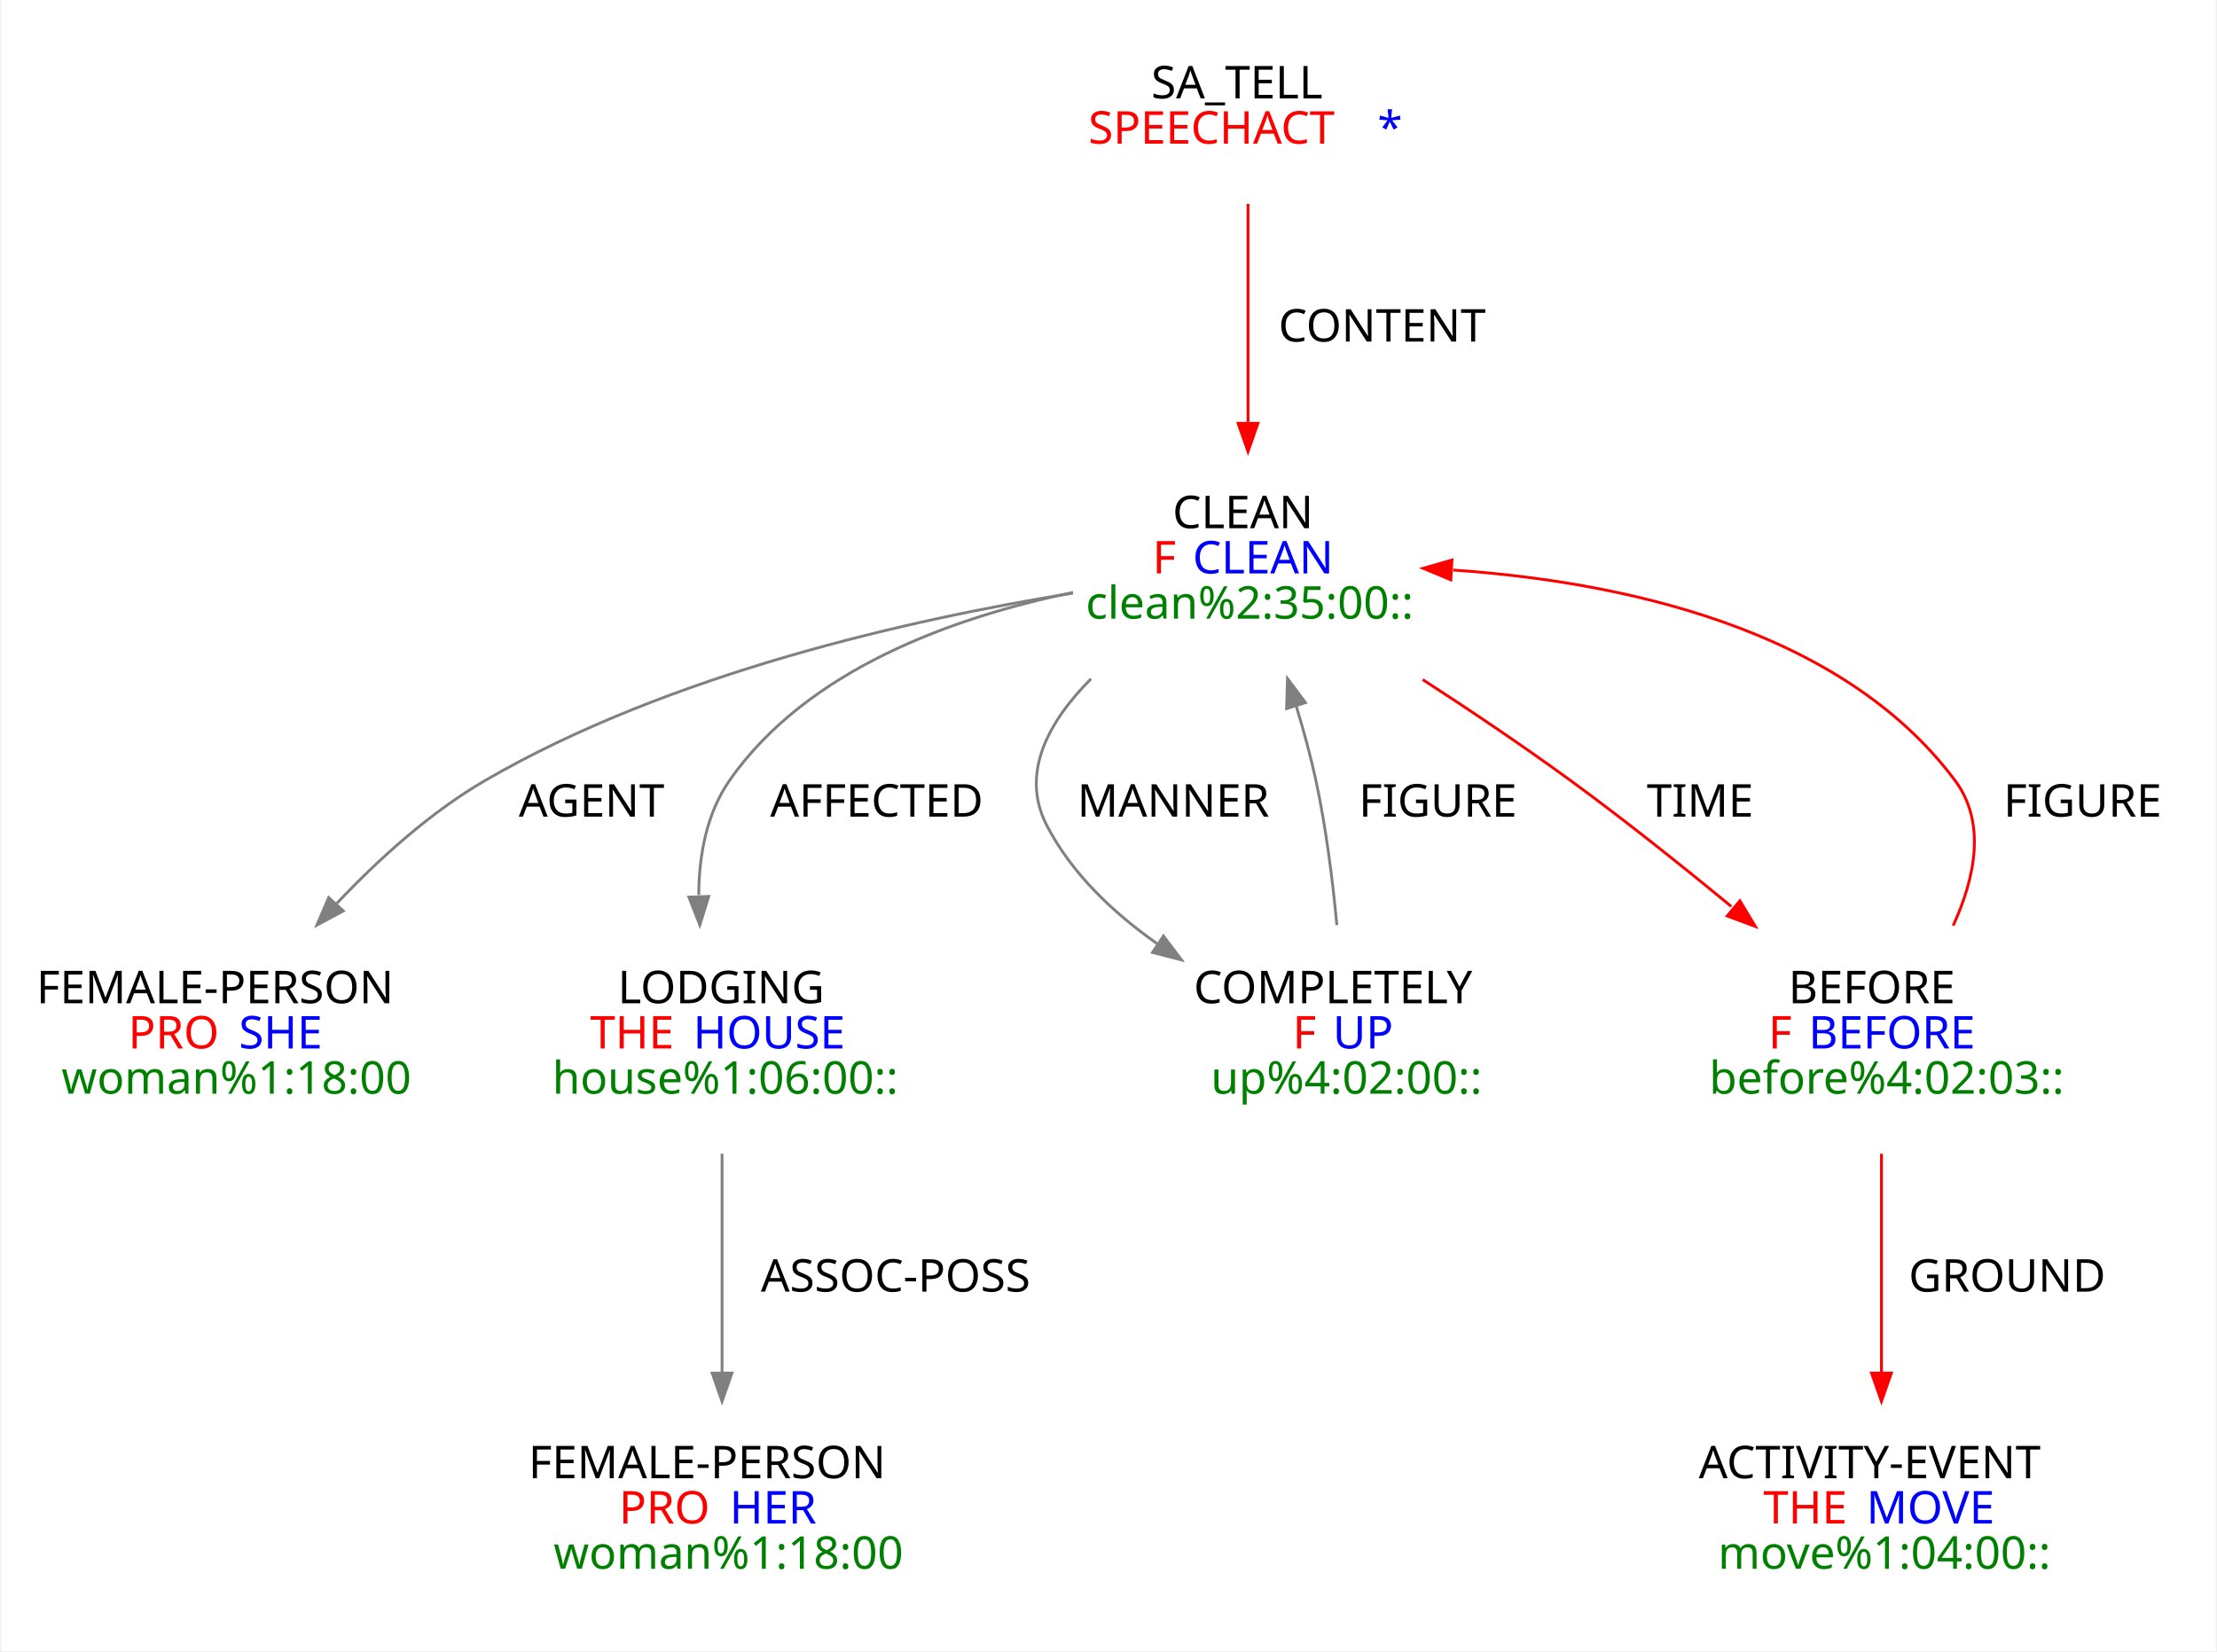
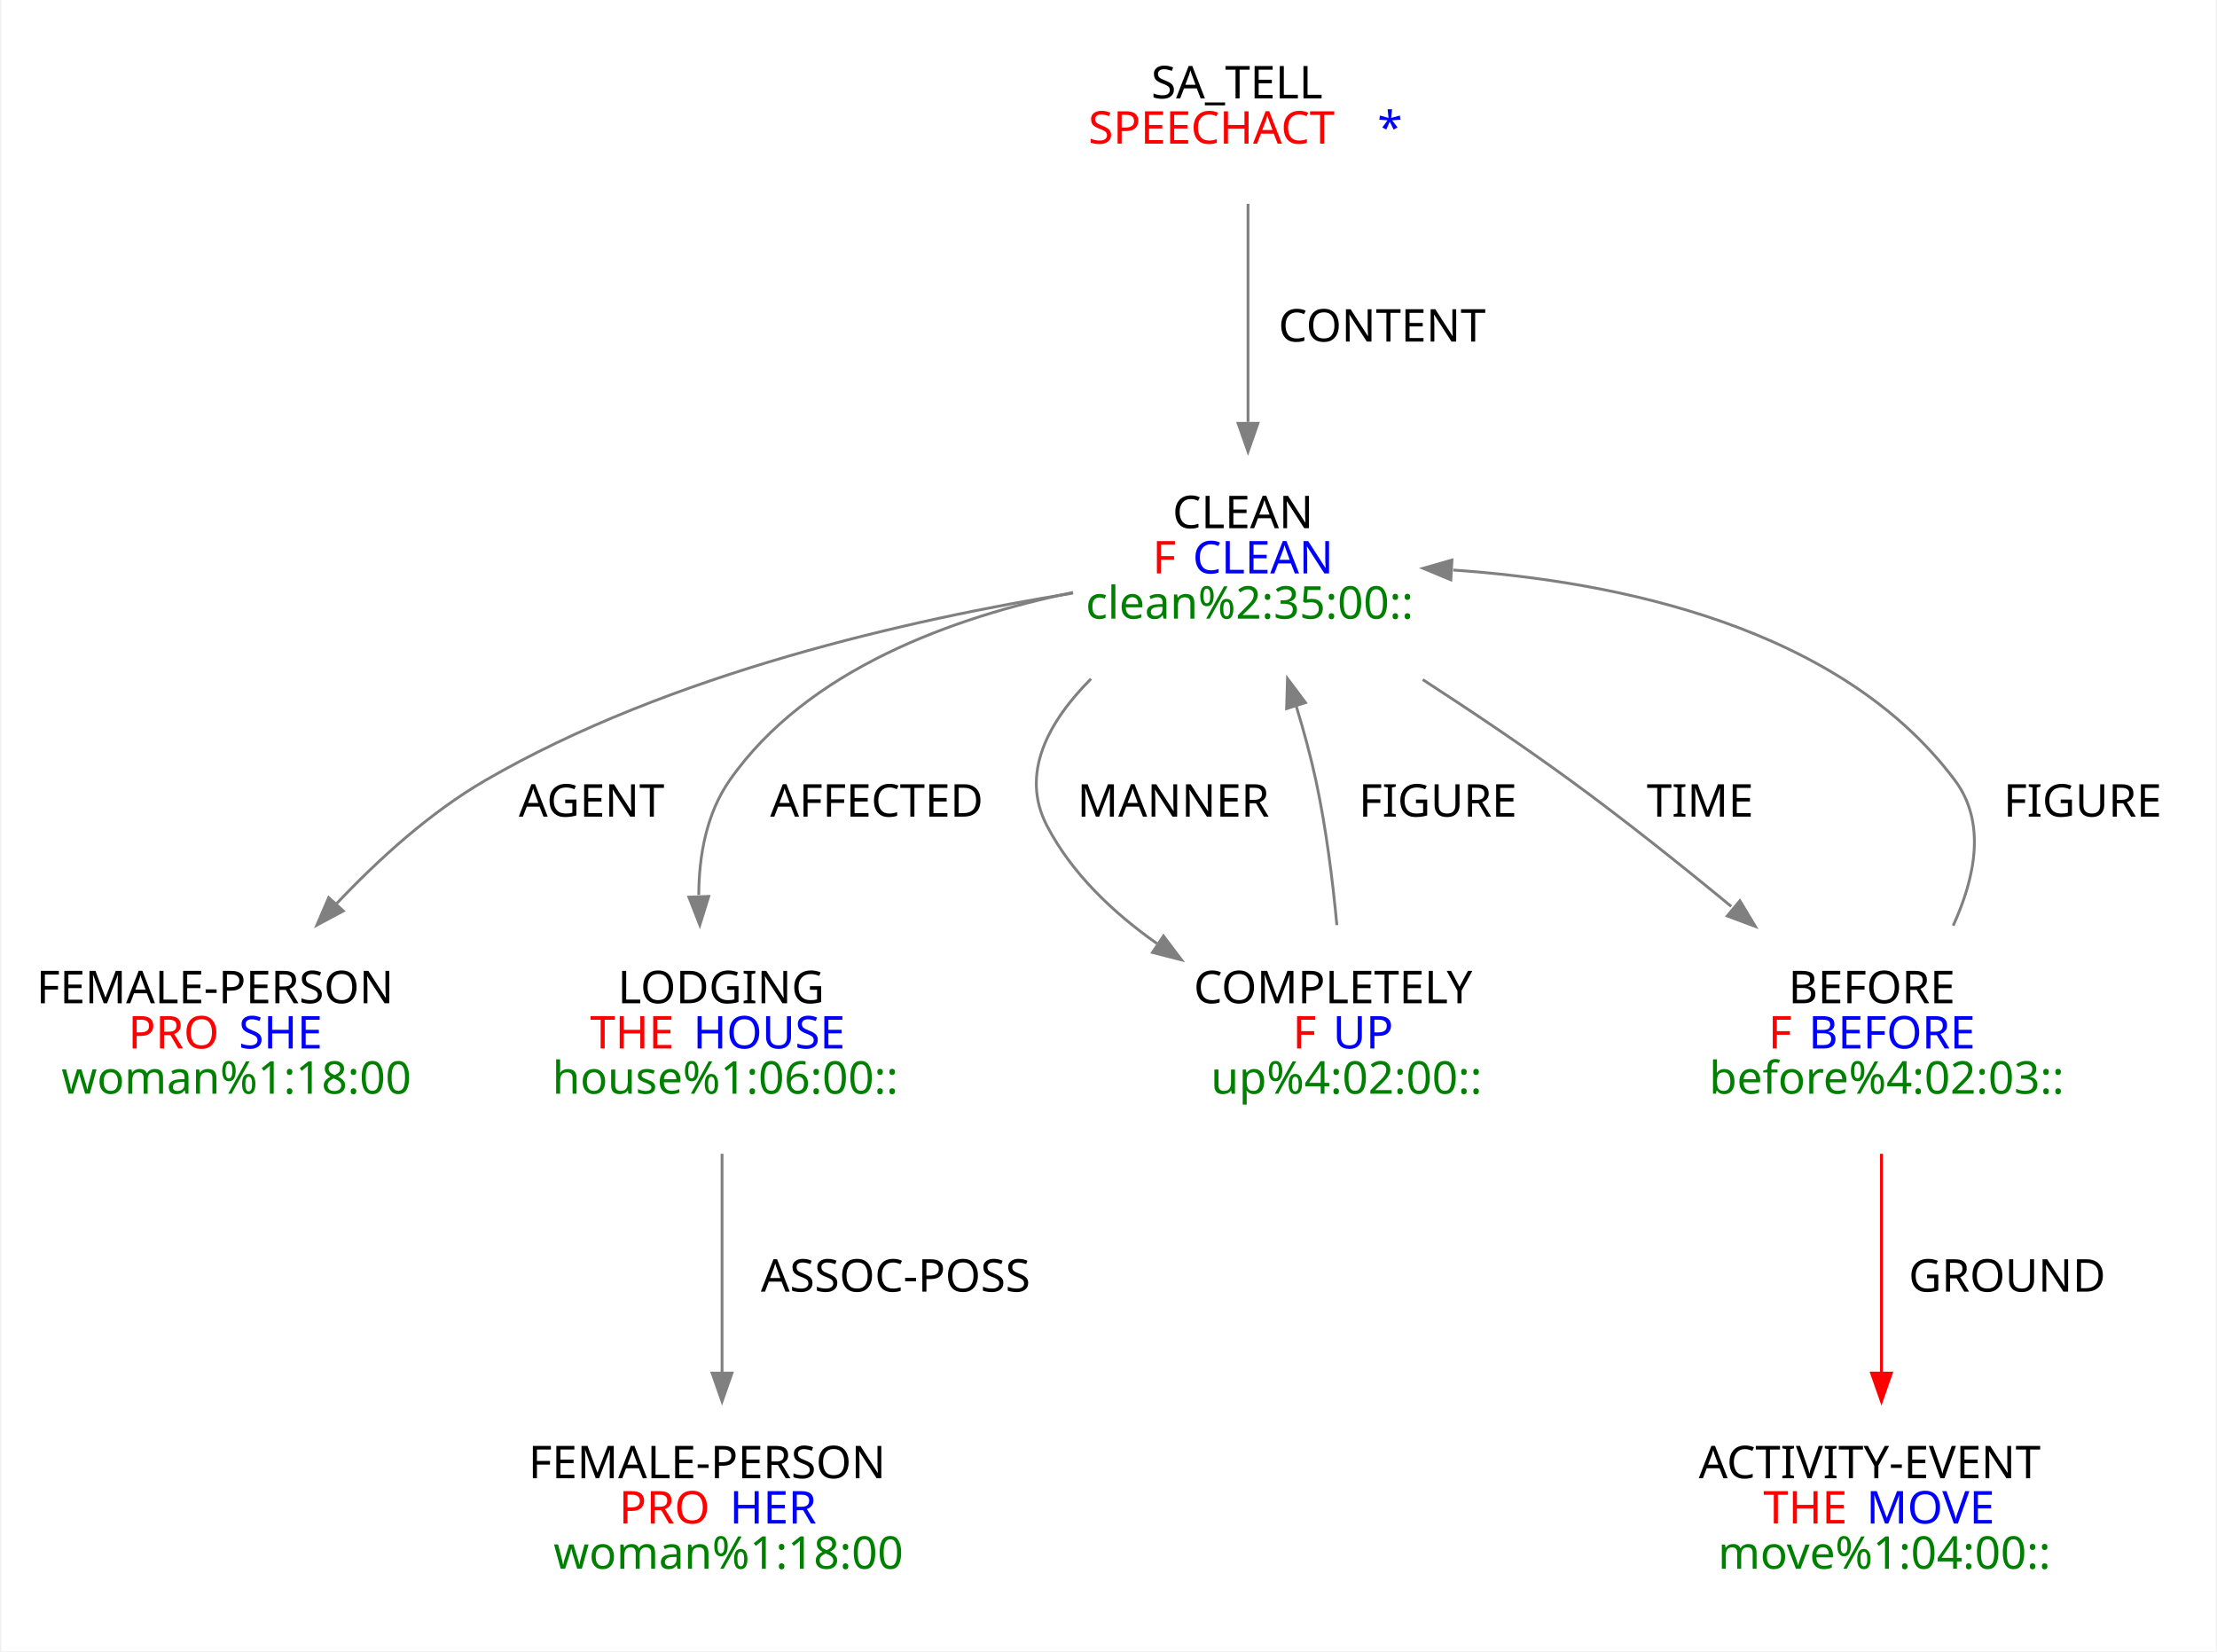
<svg xmlns="http://www.w3.org/2000/svg" xmlns:xlink="http://www.w3.org/1999/xlink" width="392pt" height="292pt" viewBox="0.00 0.00 391.56 292.00">
  <g id="graph0" class="graph" transform="scale(1 1) rotate(0) translate(4 288)">
    <polygon fill="white" stroke="transparent" points="-4,4 -4,-288 387.56,-288 387.56,4 -4,4" />
    <g id="node1" class="node">
      <g id="a_node1">
        <a xlink:href="http://trips.ihmc.us/lexicon/data/ONT::SA_TELL.xml" xlink:title="&lt;font color=&quot;green&quot;&gt;&lt;br /&gt;&lt;/font&gt; &lt;font color=&quot;black&quot;&gt;SA_TELL&lt;/font&gt; &lt;font color=&quot;green&quot;&gt;&lt;br /&gt;&lt;/font&gt; &lt;font color=&quot;red&quot;&gt;SPEECHACT&lt;/font&gt; &lt;font color=&quot;blue&quot;&gt;* &lt;/font&gt; &lt;font color=&quot;green&quot;&gt;&lt;br /&gt; &lt;/font&gt;">
          <text text-anchor="start" x="197.11" y="-270.6" font-family="Work Sans" font-size="8.00"> </text>
          <text text-anchor="start" x="199.33" y="-270.6" font-family="Work Sans" font-size="8.00">SA_TELL</text>
          <text text-anchor="start" x="233.57" y="-270.6" font-family="Work Sans" font-size="8.00"> </text>
          <text text-anchor="start" x="186" y="-262.6" font-family="Work Sans" font-size="8.00"> </text>
          <text text-anchor="start" x="188.22" y="-262.6" font-family="Work Sans" font-size="8.00" fill="red">SPEECHACT</text>
          <text text-anchor="start" x="237.12" y="-262.6" font-family="Work Sans" font-size="8.00"> </text>
          <text text-anchor="start" x="239.34" y="-262.6" font-family="Work Sans" font-size="8.00" fill="blue">* </text>
          <text text-anchor="start" x="244.68" y="-262.6" font-family="Work Sans" font-size="8.00"> </text>
          <text text-anchor="start" x="215.34" y="-254.6" font-family="Work Sans" font-size="8.00" fill="green"> </text>
        </a>
      </g>
    </g>
    <g id="node2" class="node">
      <g id="a_node2">
        <a xlink:href="http://trips.ihmc.us/lexicon/data/ONT::CLEAN.xml" xlink:title="&lt;font color=&quot;green&quot;&gt;&lt;br /&gt;&lt;/font&gt; &lt;font color=&quot;black&quot;&gt;CLEAN&lt;/font&gt; &lt;font color=&quot;green&quot;&gt;&lt;br /&gt;&lt;/font&gt; &lt;font color=&quot;red&quot;&gt;F&lt;/font&gt; &lt;font color=&quot;blue&quot;&gt;CLEAN&lt;/font&gt; &lt;font color=&quot;green&quot;&gt;&lt;br /&gt;&lt;/font&gt; &lt;font color=&quot;green&quot;&gt;clean%2:35:00::&lt;/font&gt; &lt;font color=&quot;green&quot;&gt;&lt;br /&gt; &lt;/font&gt;">
          <text text-anchor="start" x="200.89" y="-194.6" font-family="Work Sans" font-size="8.00"> </text>
          <text text-anchor="start" x="203.11" y="-194.6" font-family="Work Sans" font-size="8.00">CLEAN</text>
          <text text-anchor="start" x="229.79" y="-194.6" font-family="Work Sans" font-size="8.00"> </text>
          <text text-anchor="start" x="197.34" y="-186.6" font-family="Work Sans" font-size="8.00"> </text>
          <text text-anchor="start" x="199.56" y="-186.6" font-family="Work Sans" font-size="8.00" fill="red">F</text>
          <text text-anchor="start" x="204.45" y="-186.6" font-family="Work Sans" font-size="8.00"> </text>
          <text text-anchor="start" x="206.67" y="-186.6" font-family="Work Sans" font-size="8.00" fill="blue">CLEAN</text>
          <text text-anchor="start" x="233.34" y="-186.6" font-family="Work Sans" font-size="8.00"> </text>
          <text text-anchor="start" x="185.54" y="-178.6" font-family="Work Sans" font-size="8.00"> </text>
          <text text-anchor="start" x="187.76" y="-178.6" font-family="Work Sans" font-size="8.00" fill="green">clean%2:35:00::</text>
          <text text-anchor="start" x="245.14" y="-178.6" font-family="Work Sans" font-size="8.00"> </text>
          <text text-anchor="start" x="215.34" y="-170.6" font-family="Work Sans" font-size="8.00" fill="green"> </text>
        </a>
      </g>
    </g>
-     <g id="edge7" class="edge">
-       <path fill="none" stroke="red" stroke-width="0.5" d="M216.45,-251.96C216.45,-241.04 216.45,-226.02 216.45,-213.39" />
-       <polygon fill="red" stroke="red" stroke-width="0.5" points="218.2,-213.14 216.45,-208.14 214.7,-213.14 218.2,-213.14" />
+     <g id="edge6" class="edge">
+       <path fill="none" stroke="grey" stroke-width="0.5" d="M216.45,-251.96C216.45,-241.04 216.45,-226.02 216.45,-213.39" />
+       <polygon fill="grey" stroke="grey" stroke-width="0.5" points="218.2,-213.14 216.45,-208.14 214.7,-213.14 218.2,-213.14" />
      <text text-anchor="middle" x="240.16" y="-227.6" font-family="Work Sans" font-size="8.00"> CONTENT   </text>
    </g>
    <g id="node3" class="node">
      <g id="a_node3">
        <a xlink:href="http://trips.ihmc.us/lexicon/data/ONT::FEMALE-PERSON.xml" xlink:title="&lt;font color=&quot;green&quot;&gt;&lt;br /&gt;&lt;/font&gt; &lt;font color=&quot;black&quot;&gt;FEMALE-PERSON&lt;/font&gt; &lt;font color=&quot;green&quot;&gt;&lt;br /&gt;&lt;/font&gt; &lt;font color=&quot;red&quot;&gt;PRO&lt;/font&gt; &lt;font color=&quot;blue&quot;&gt;SHE&lt;/font&gt; &lt;font color=&quot;green&quot;&gt;&lt;br /&gt;&lt;/font&gt; &lt;font color=&quot;green&quot;&gt;woman%1:18:00&lt;/font&gt; &lt;font color=&quot;green&quot;&gt;&lt;br /&gt; &lt;/font&gt;">
          <text text-anchor="start" x="0" y="-110.6" font-family="Work Sans" font-size="8.00"> </text>
          <text text-anchor="start" x="2.22" y="-110.6" font-family="Work Sans" font-size="8.00">FEMALE-PERSON</text>
          <text text-anchor="start" x="70.68" y="-110.6" font-family="Work Sans" font-size="8.00"> </text>
          <text text-anchor="start" x="16.22" y="-102.6" font-family="Work Sans" font-size="8.00"> </text>
          <text text-anchor="start" x="18.45" y="-102.6" font-family="Work Sans" font-size="8.00" fill="red">PRO</text>
          <text text-anchor="start" x="35.78" y="-102.6" font-family="Work Sans" font-size="8.00"> </text>
          <text text-anchor="start" x="38.01" y="-102.6" font-family="Work Sans" font-size="8.00" fill="blue">SHE</text>
          <text text-anchor="start" x="54.46" y="-102.6" font-family="Work Sans" font-size="8.00"> </text>
          <text text-anchor="start" x="4.43" y="-94.6" font-family="Work Sans" font-size="8.00"> </text>
          <text text-anchor="start" x="6.65" y="-94.6" font-family="Work Sans" font-size="8.00" fill="green">woman%1:18:00</text>
          <text text-anchor="start" x="66.25" y="-94.6" font-family="Work Sans" font-size="8.00"> </text>
          <text text-anchor="start" x="35.34" y="-86.6" font-family="Work Sans" font-size="8.00" fill="green"> </text>
        </a>
      </g>
    </g>
-     <g id="edge1" class="edge">
+     <g id="edge3" class="edge">
      <path fill="none" stroke="grey" stroke-width="0.5" d="M185.51,-183.13C156.98,-178.53 114.23,-168.95 81.58,-150 71.88,-144.37 62.78,-136.14 55.33,-128.25" />
      <polygon fill="grey" stroke="grey" stroke-width="0.5" points="56.48,-126.92 51.81,-124.42 53.9,-129.28 56.48,-126.92" />
      <text text-anchor="middle" x="100.39" y="-143.6" font-family="Work Sans" font-size="8.00"> AGENT   </text>
    </g>
    <g id="node4" class="node">
      <g id="a_node4">
        <a xlink:href="http://trips.ihmc.us/lexicon/data/ONT::LODGING.xml" xlink:title="&lt;font color=&quot;green&quot;&gt;&lt;br /&gt;&lt;/font&gt; &lt;font color=&quot;black&quot;&gt;LODGING&lt;/font&gt; &lt;font color=&quot;green&quot;&gt;&lt;br /&gt;&lt;/font&gt; &lt;font color=&quot;red&quot;&gt;THE&lt;/font&gt; &lt;font color=&quot;blue&quot;&gt;HOUSE&lt;/font&gt; &lt;font color=&quot;green&quot;&gt;&lt;br /&gt;&lt;/font&gt; &lt;font color=&quot;green&quot;&gt;house%1:06:00::&lt;/font&gt; &lt;font color=&quot;green&quot;&gt;&lt;br /&gt; &lt;/font&gt;">
          <text text-anchor="start" x="102.78" y="-110.6" font-family="Work Sans" font-size="8.00"> </text>
          <text text-anchor="start" x="105" y="-110.6" font-family="Work Sans" font-size="8.00">LODGING</text>
          <text text-anchor="start" x="141.9" y="-110.6" font-family="Work Sans" font-size="8.00"> </text>
          <text text-anchor="start" x="97.89" y="-102.6" font-family="Work Sans" font-size="8.00"> </text>
          <text text-anchor="start" x="100.12" y="-102.6" font-family="Work Sans" font-size="8.00" fill="red">THE</text>
          <text text-anchor="start" x="116.12" y="-102.6" font-family="Work Sans" font-size="8.00"> </text>
          <text text-anchor="start" x="118.34" y="-102.6" font-family="Work Sans" font-size="8.00" fill="blue">HOUSE</text>
          <text text-anchor="start" x="146.79" y="-102.6" font-family="Work Sans" font-size="8.00"> </text>
          <text text-anchor="start" x="91.21" y="-94.6" font-family="Work Sans" font-size="8.00"> </text>
          <text text-anchor="start" x="93.43" y="-94.6" font-family="Work Sans" font-size="8.00" fill="green">house%1:06:00::</text>
          <text text-anchor="start" x="153.47" y="-94.6" font-family="Work Sans" font-size="8.00"> </text>
          <text text-anchor="start" x="122.34" y="-86.6" font-family="Work Sans" font-size="8.00" fill="green"> </text>
        </a>
      </g>
    </g>
    <g id="edge2" class="edge">
      <path fill="none" stroke="grey" stroke-width="0.5" d="M185.5,-183.24C164.64,-178.94 138.51,-169.72 124.78,-150 120.72,-144.17 119.37,-136.82 119.33,-129.75" />
      <polygon fill="grey" stroke="grey" stroke-width="0.5" points="121.09,-129.49 119.52,-124.43 117.59,-129.36 121.09,-129.49" />
      <text text-anchor="middle" x="150.79" y="-143.6" font-family="Work Sans" font-size="8.00"> AFFECTED   </text>
    </g>
    <g id="node6" class="node">
      <g id="a_node6">
        <a xlink:href="http://trips.ihmc.us/lexicon/data/ONT::COMPLETELY.xml" xlink:title="&lt;font color=&quot;green&quot;&gt;&lt;br /&gt;&lt;/font&gt; &lt;font color=&quot;black&quot;&gt;COMPLETELY&lt;/font&gt; &lt;font color=&quot;green&quot;&gt;&lt;br /&gt;&lt;/font&gt; &lt;font color=&quot;red&quot;&gt;F&lt;/font&gt; &lt;font color=&quot;blue&quot;&gt;UP&lt;/font&gt; &lt;font color=&quot;green&quot;&gt;&lt;br /&gt;&lt;/font&gt; &lt;font color=&quot;green&quot;&gt;up%4:02:00::&lt;/font&gt; &lt;font color=&quot;green&quot;&gt;&lt;br /&gt; &lt;/font&gt;">
          <text text-anchor="start" x="204.63" y="-110.6" font-family="Work Sans" font-size="8.00"> </text>
          <text text-anchor="start" x="206.85" y="-110.6" font-family="Work Sans" font-size="8.00">COMPLETELY</text>
          <text text-anchor="start" x="260.05" y="-110.6" font-family="Work Sans" font-size="8.00"> </text>
          <text text-anchor="start" x="222.12" y="-102.6" font-family="Work Sans" font-size="8.00"> </text>
          <text text-anchor="start" x="224.34" y="-102.6" font-family="Work Sans" font-size="8.00" fill="red">F</text>
          <text text-anchor="start" x="229.23" y="-102.6" font-family="Work Sans" font-size="8.00"> </text>
          <text text-anchor="start" x="231.45" y="-102.6" font-family="Work Sans" font-size="8.00" fill="blue">UP</text>
          <text text-anchor="start" x="242.56" y="-102.6" font-family="Work Sans" font-size="8.00"> </text>
          <text text-anchor="start" x="207.65" y="-94.6" font-family="Work Sans" font-size="8.00"> </text>
          <text text-anchor="start" x="209.88" y="-94.6" font-family="Work Sans" font-size="8.00" fill="green">up%4:02:00::</text>
          <text text-anchor="start" x="257.03" y="-94.6" font-family="Work Sans" font-size="8.00"> </text>
          <text text-anchor="start" x="232.34" y="-86.6" font-family="Work Sans" font-size="8.00" fill="green"> </text>
        </a>
      </g>
    </g>
-     <g id="edge9" class="edge">
+     <g id="edge5" class="edge">
      <path fill="none" stroke="grey" stroke-width="0.5" d="M188.69,-167.97C181.1,-160.34 176.12,-151.19 180.89,-142 185.27,-133.56 192.56,-126.64 200.34,-121.16" />
      <polygon fill="grey" stroke="grey" stroke-width="0.5" points="201.5,-122.49 204.69,-118.26 199.56,-119.58 201.5,-122.49" />
      <text text-anchor="middle" x="203.23" y="-143.6" font-family="Work Sans" font-size="8.00"> MANNER   </text>
    </g>
    <g id="node7" class="node">
      <g id="a_node7">
        <a xlink:href="http://trips.ihmc.us/lexicon/data/ONT::BEFORE.xml" xlink:title="&lt;font color=&quot;green&quot;&gt;&lt;br /&gt;&lt;/font&gt; &lt;font color=&quot;black&quot;&gt;BEFORE&lt;/font&gt; &lt;font color=&quot;green&quot;&gt;&lt;br /&gt;&lt;/font&gt; &lt;font color=&quot;red&quot;&gt;F&lt;/font&gt; &lt;font color=&quot;blue&quot;&gt;BEFORE&lt;/font&gt; &lt;font color=&quot;green&quot;&gt;&lt;br /&gt;&lt;/font&gt; &lt;font color=&quot;green&quot;&gt;before%4:02:03::&lt;/font&gt; &lt;font color=&quot;green&quot;&gt;&lt;br /&gt; &lt;/font&gt;">
          <text text-anchor="start" x="309.78" y="-110.6" font-family="Work Sans" font-size="8.00"> </text>
          <text text-anchor="start" x="312" y="-110.6" font-family="Work Sans" font-size="8.00">BEFORE</text>
          <text text-anchor="start" x="344.9" y="-110.6" font-family="Work Sans" font-size="8.00"> </text>
          <text text-anchor="start" x="306.23" y="-102.6" font-family="Work Sans" font-size="8.00"> </text>
          <text text-anchor="start" x="308.45" y="-102.6" font-family="Work Sans" font-size="8.00" fill="red">F</text>
          <text text-anchor="start" x="313.34" y="-102.6" font-family="Work Sans" font-size="8.00"> </text>
          <text text-anchor="start" x="315.56" y="-102.6" font-family="Work Sans" font-size="8.00" fill="blue">BEFORE</text>
          <text text-anchor="start" x="348.45" y="-102.6" font-family="Work Sans" font-size="8.00"> </text>
          <text text-anchor="start" x="295.76" y="-94.6" font-family="Work Sans" font-size="8.00"> </text>
          <text text-anchor="start" x="297.98" y="-94.6" font-family="Work Sans" font-size="8.00" fill="green">before%4:02:03::</text>
          <text text-anchor="start" x="358.92" y="-94.6" font-family="Work Sans" font-size="8.00"> </text>
          <text text-anchor="start" x="327.34" y="-86.6" font-family="Work Sans" font-size="8.00" fill="green"> </text>
        </a>
      </g>
    </g>
    <g id="edge8" class="edge">
-       <path fill="none" stroke="red" stroke-width="0.5" d="M247.34,-167.83C255.92,-162.27 265.16,-156.05 273.45,-150 282.96,-143.06 293.01,-135.04 301.89,-127.72" />
-       <polygon fill="red" stroke="red" stroke-width="0.5" points="303.42,-128.72 306.15,-124.18 301.18,-126.03 303.42,-128.72" />
+       <path fill="none" stroke="grey" stroke-width="0.5" d="M247.34,-167.83C255.92,-162.27 265.16,-156.05 273.45,-150 282.96,-143.06 293.01,-135.04 301.89,-127.72" />
+       <polygon fill="grey" stroke="grey" stroke-width="0.5" points="303.42,-128.72 306.15,-124.18 301.18,-126.03 303.42,-128.72" />
      <text text-anchor="middle" x="296.38" y="-143.6" font-family="Work Sans" font-size="8.00"> TIME   </text>
    </g>
    <g id="node5" class="node">
      <g id="a_node5">
        <a xlink:href="http://trips.ihmc.us/lexicon/data/ONT::FEMALE-PERSON.xml" xlink:title="&lt;font color=&quot;green&quot;&gt;&lt;br /&gt;&lt;/font&gt; &lt;font color=&quot;black&quot;&gt;FEMALE-PERSON&lt;/font&gt; &lt;font color=&quot;green&quot;&gt;&lt;br /&gt;&lt;/font&gt; &lt;font color=&quot;red&quot;&gt;PRO&lt;/font&gt; &lt;font color=&quot;blue&quot;&gt;HER&lt;/font&gt; &lt;font color=&quot;green&quot;&gt;&lt;br /&gt;&lt;/font&gt; &lt;font color=&quot;green&quot;&gt;woman%1:18:00&lt;/font&gt; &lt;font color=&quot;green&quot;&gt;&lt;br /&gt; &lt;/font&gt;">
          <text text-anchor="start" x="87" y="-26.6" font-family="Work Sans" font-size="8.00"> </text>
          <text text-anchor="start" x="89.22" y="-26.6" font-family="Work Sans" font-size="8.00">FEMALE-PERSON</text>
          <text text-anchor="start" x="157.68" y="-26.6" font-family="Work Sans" font-size="8.00"> </text>
          <text text-anchor="start" x="103" y="-18.6" font-family="Work Sans" font-size="8.00"> </text>
          <text text-anchor="start" x="105.23" y="-18.6" font-family="Work Sans" font-size="8.00" fill="red">PRO</text>
          <text text-anchor="start" x="122.56" y="-18.6" font-family="Work Sans" font-size="8.00"> </text>
          <text text-anchor="start" x="124.79" y="-18.6" font-family="Work Sans" font-size="8.00" fill="blue">HER</text>
          <text text-anchor="start" x="141.68" y="-18.6" font-family="Work Sans" font-size="8.00"> </text>
          <text text-anchor="start" x="91.43" y="-10.6" font-family="Work Sans" font-size="8.00"> </text>
          <text text-anchor="start" x="93.65" y="-10.6" font-family="Work Sans" font-size="8.00" fill="green">woman%1:18:00</text>
          <text text-anchor="start" x="153.25" y="-10.6" font-family="Work Sans" font-size="8.00"> </text>
          <text text-anchor="start" x="122.34" y="-2.6" font-family="Work Sans" font-size="8.00" fill="green"> </text>
        </a>
      </g>
    </g>
-     <g id="edge5" class="edge">
+     <g id="edge7" class="edge">
      <path fill="none" stroke="grey" stroke-width="0.5" d="M123.45,-83.98C123.45,-72.47 123.45,-57.68 123.45,-45.33" />
      <polygon fill="grey" stroke="grey" stroke-width="0.5" points="125.2,-45.2 123.45,-40.2 121.7,-45.2 125.2,-45.2" />
      <text text-anchor="middle" x="154.13" y="-59.6" font-family="Work Sans" font-size="8.00"> ASSOC-POSS   </text>
    </g>
-     <g id="edge6" class="edge">
+     <g id="edge4" class="edge">
      <path fill="none" stroke="grey" stroke-width="0.5" d="M232.16,-124.41C231.41,-132.4 230.24,-141.7 228.45,-150 227.53,-154.27 226.31,-158.75 225,-163.05" />
      <polygon fill="grey" stroke="grey" stroke-width="0.5" points="223.27,-162.7 223.43,-168 226.61,-163.76 223.27,-162.7" />
      <text text-anchor="middle" x="250.01" y="-143.6" font-family="Work Sans" font-size="8.00"> FIGURE   </text>
    </g>
-     <g id="edge3" class="edge">
-       <path fill="none" stroke="red" stroke-width="0.5" d="M341.13,-124.32C345.03,-132.84 347,-142.57 341.45,-150 321.18,-177.14 281.88,-185.19 252.73,-187.2" />
-       <polygon fill="red" stroke="red" stroke-width="0.5" points="252.31,-185.47 247.42,-187.51 252.51,-188.97 252.31,-185.47" />
+     <g id="edge1" class="edge">
+       <path fill="none" stroke="grey" stroke-width="0.5" d="M341.13,-124.32C345.03,-132.84 347,-142.57 341.45,-150 321.18,-177.14 281.88,-185.19 252.73,-187.2" />
+       <polygon fill="grey" stroke="grey" stroke-width="0.5" points="252.31,-185.47 247.42,-187.51 252.51,-188.97 252.31,-185.47" />
      <text text-anchor="middle" x="364.01" y="-143.6" font-family="Work Sans" font-size="8.00"> FIGURE   </text>
    </g>
    <g id="node8" class="node">
      <g id="a_node8">
        <a xlink:href="http://trips.ihmc.us/lexicon/data/ONT::ACTIVITY-EVENT.xml" xlink:title="&lt;font color=&quot;green&quot;&gt;&lt;br /&gt;&lt;/font&gt; &lt;font color=&quot;black&quot;&gt;ACTIVITY-EVENT&lt;/font&gt; &lt;font color=&quot;green&quot;&gt;&lt;br /&gt;&lt;/font&gt; &lt;font color=&quot;red&quot;&gt;THE&lt;/font&gt; &lt;font color=&quot;blue&quot;&gt;MOVE&lt;/font&gt; &lt;font color=&quot;green&quot;&gt;&lt;br /&gt;&lt;/font&gt; &lt;font color=&quot;green&quot;&gt;move%1:04:00::&lt;/font&gt; &lt;font color=&quot;green&quot;&gt;&lt;br /&gt; &lt;/font&gt;">
          <text text-anchor="start" x="293.93" y="-26.6" font-family="Work Sans" font-size="8.00"> </text>
          <text text-anchor="start" x="296.15" y="-26.6" font-family="Work Sans" font-size="8.00">ACTIVITY-EVENT</text>
          <text text-anchor="start" x="360.75" y="-26.6" font-family="Work Sans" font-size="8.00"> </text>
          <text text-anchor="start" x="305.34" y="-18.6" font-family="Work Sans" font-size="8.00"> </text>
          <text text-anchor="start" x="307.56" y="-18.6" font-family="Work Sans" font-size="8.00" fill="red">THE</text>
          <text text-anchor="start" x="323.56" y="-18.6" font-family="Work Sans" font-size="8.00"> </text>
          <text text-anchor="start" x="325.78" y="-18.6" font-family="Work Sans" font-size="8.00" fill="blue">MOVE</text>
          <text text-anchor="start" x="349.34" y="-18.6" font-family="Work Sans" font-size="8.00"> </text>
          <text text-anchor="start" x="297.32" y="-10.6" font-family="Work Sans" font-size="8.00"> </text>
          <text text-anchor="start" x="299.54" y="-10.6" font-family="Work Sans" font-size="8.00" fill="green">move%1:04:00::</text>
          <text text-anchor="start" x="357.36" y="-10.6" font-family="Work Sans" font-size="8.00"> </text>
          <text text-anchor="start" x="327.34" y="-2.6" font-family="Work Sans" font-size="8.00" fill="green"> </text>
        </a>
      </g>
    </g>
-     <g id="edge4" class="edge">
+     <g id="edge9" class="edge">
      <path fill="none" stroke="red" stroke-width="0.5" d="M328.45,-83.98C328.45,-72.47 328.45,-57.68 328.45,-45.33" />
      <polygon fill="red" stroke="red" stroke-width="0.5" points="330.2,-45.2 328.45,-40.2 326.7,-45.2 330.2,-45.2" />
      <text text-anchor="middle" x="350.67" y="-59.6" font-family="Work Sans" font-size="8.00"> GROUND   </text>
    </g>
  </g>
</svg>
